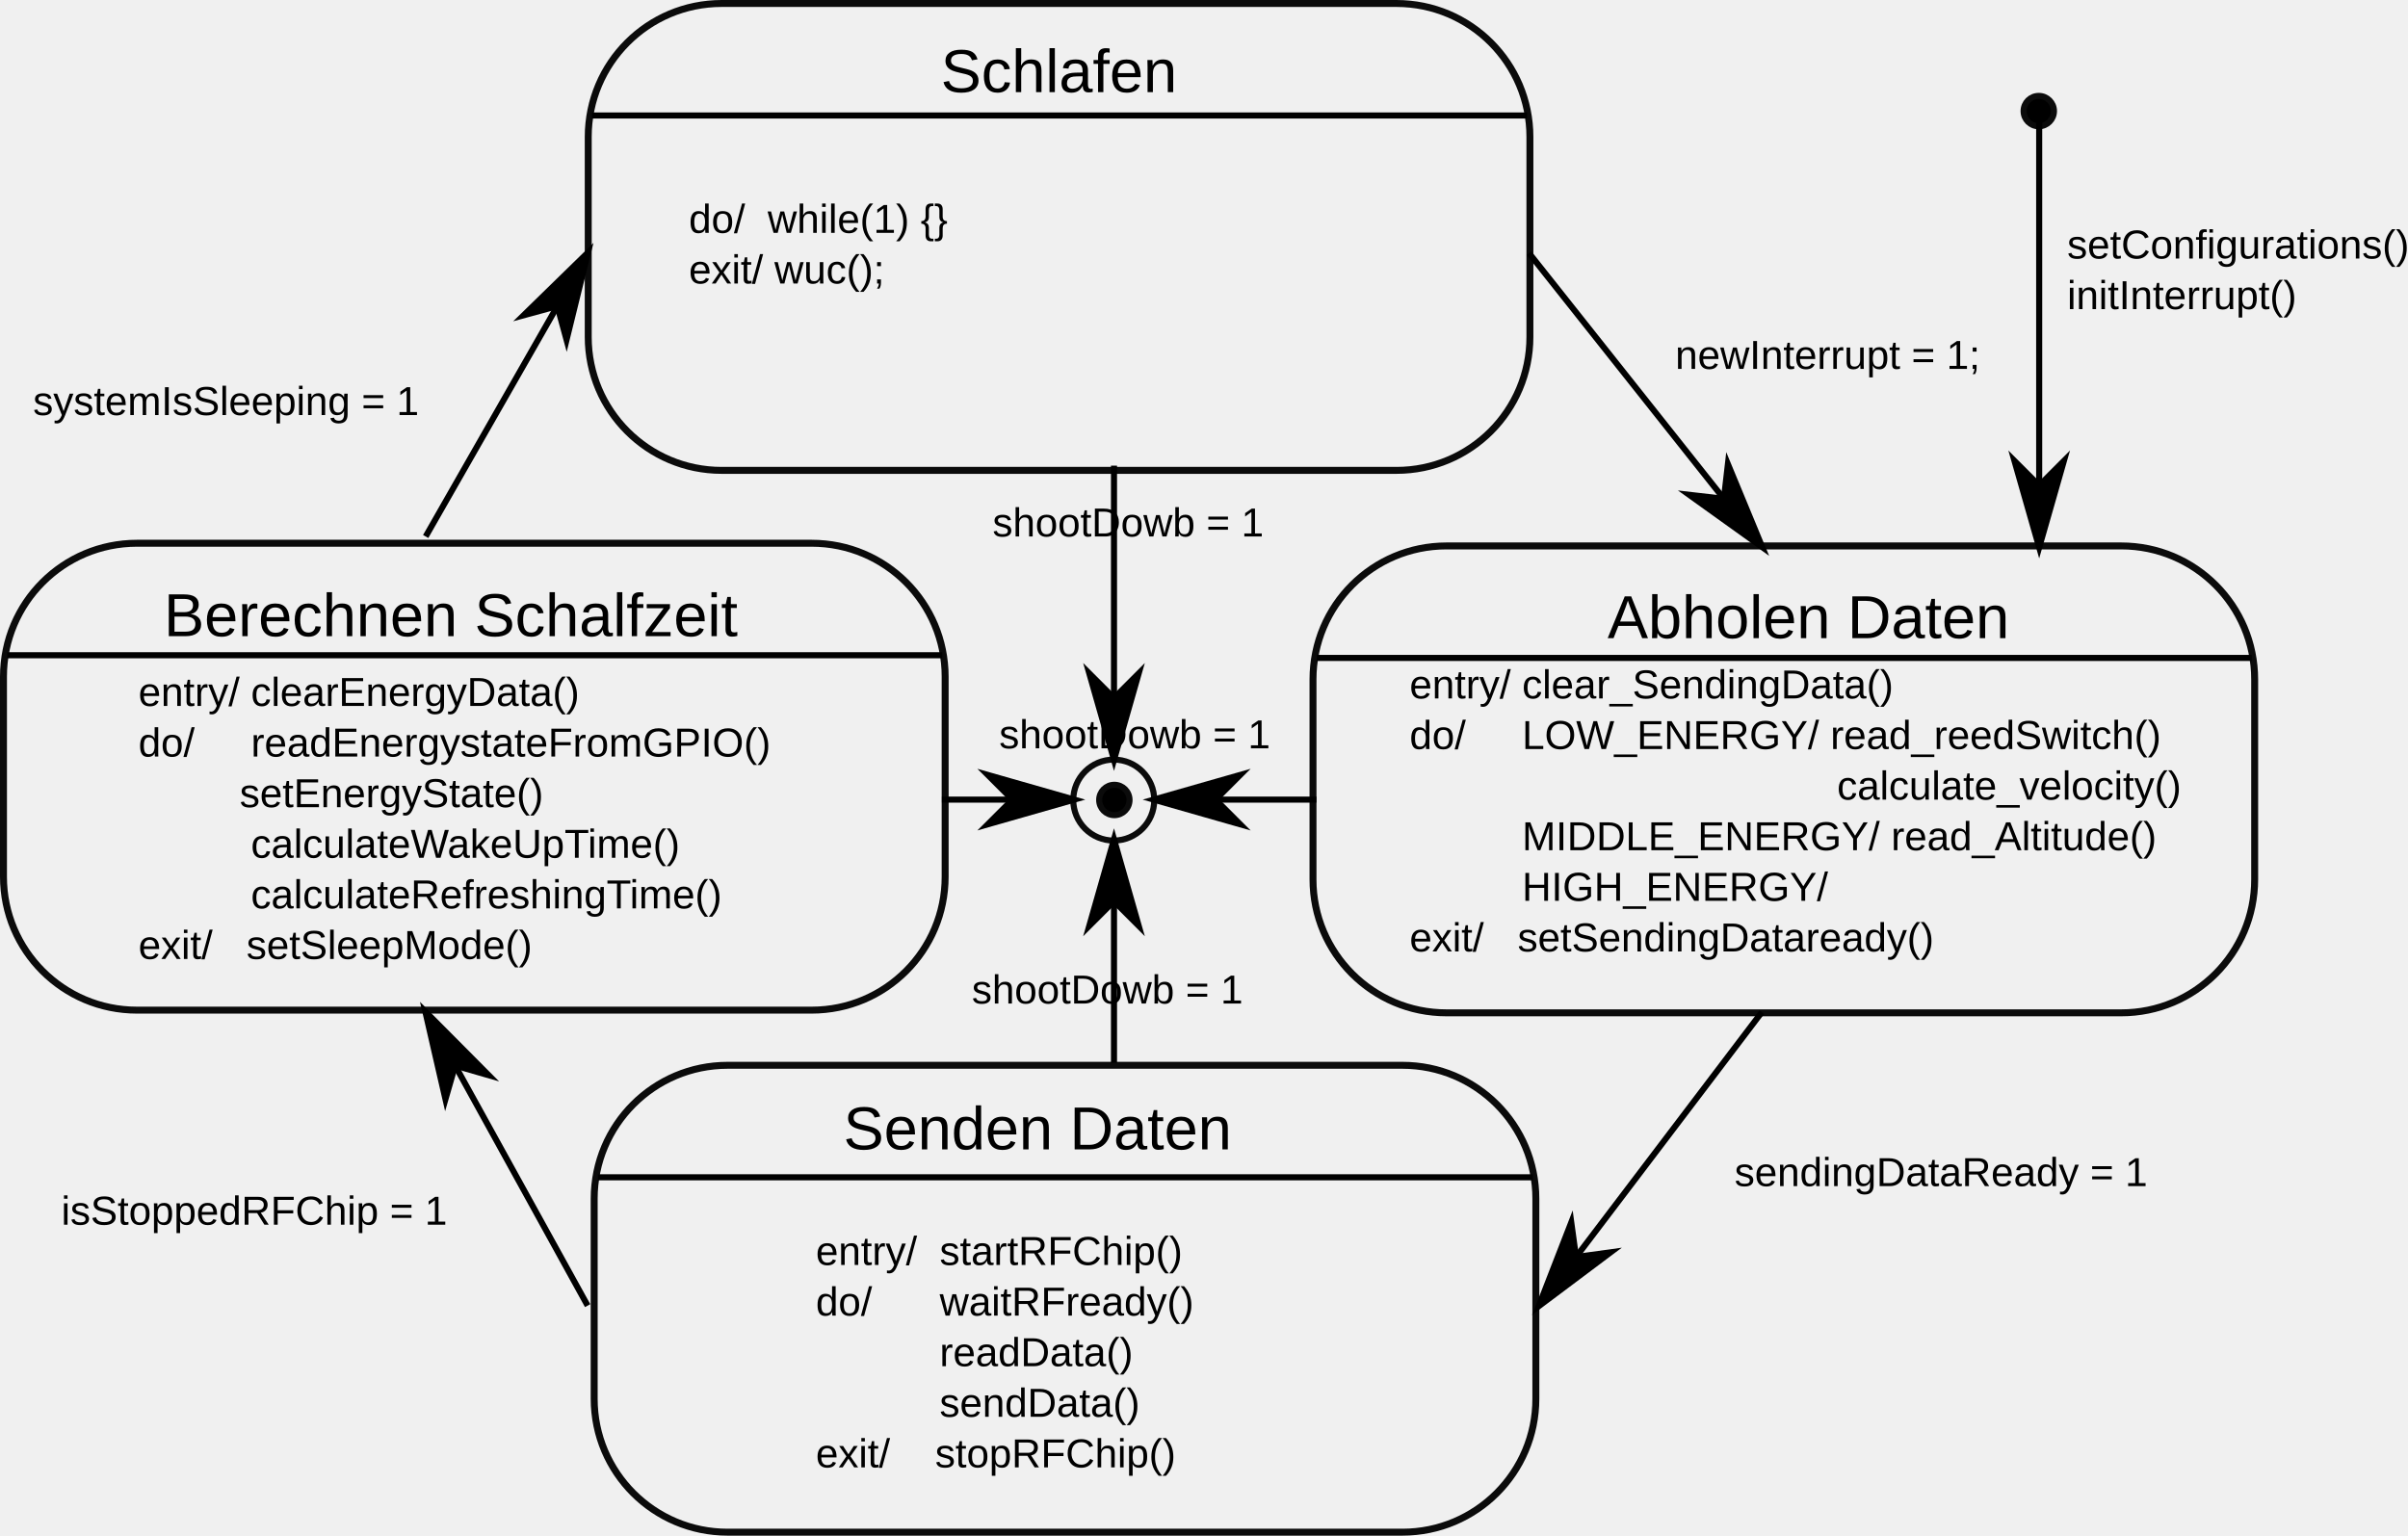
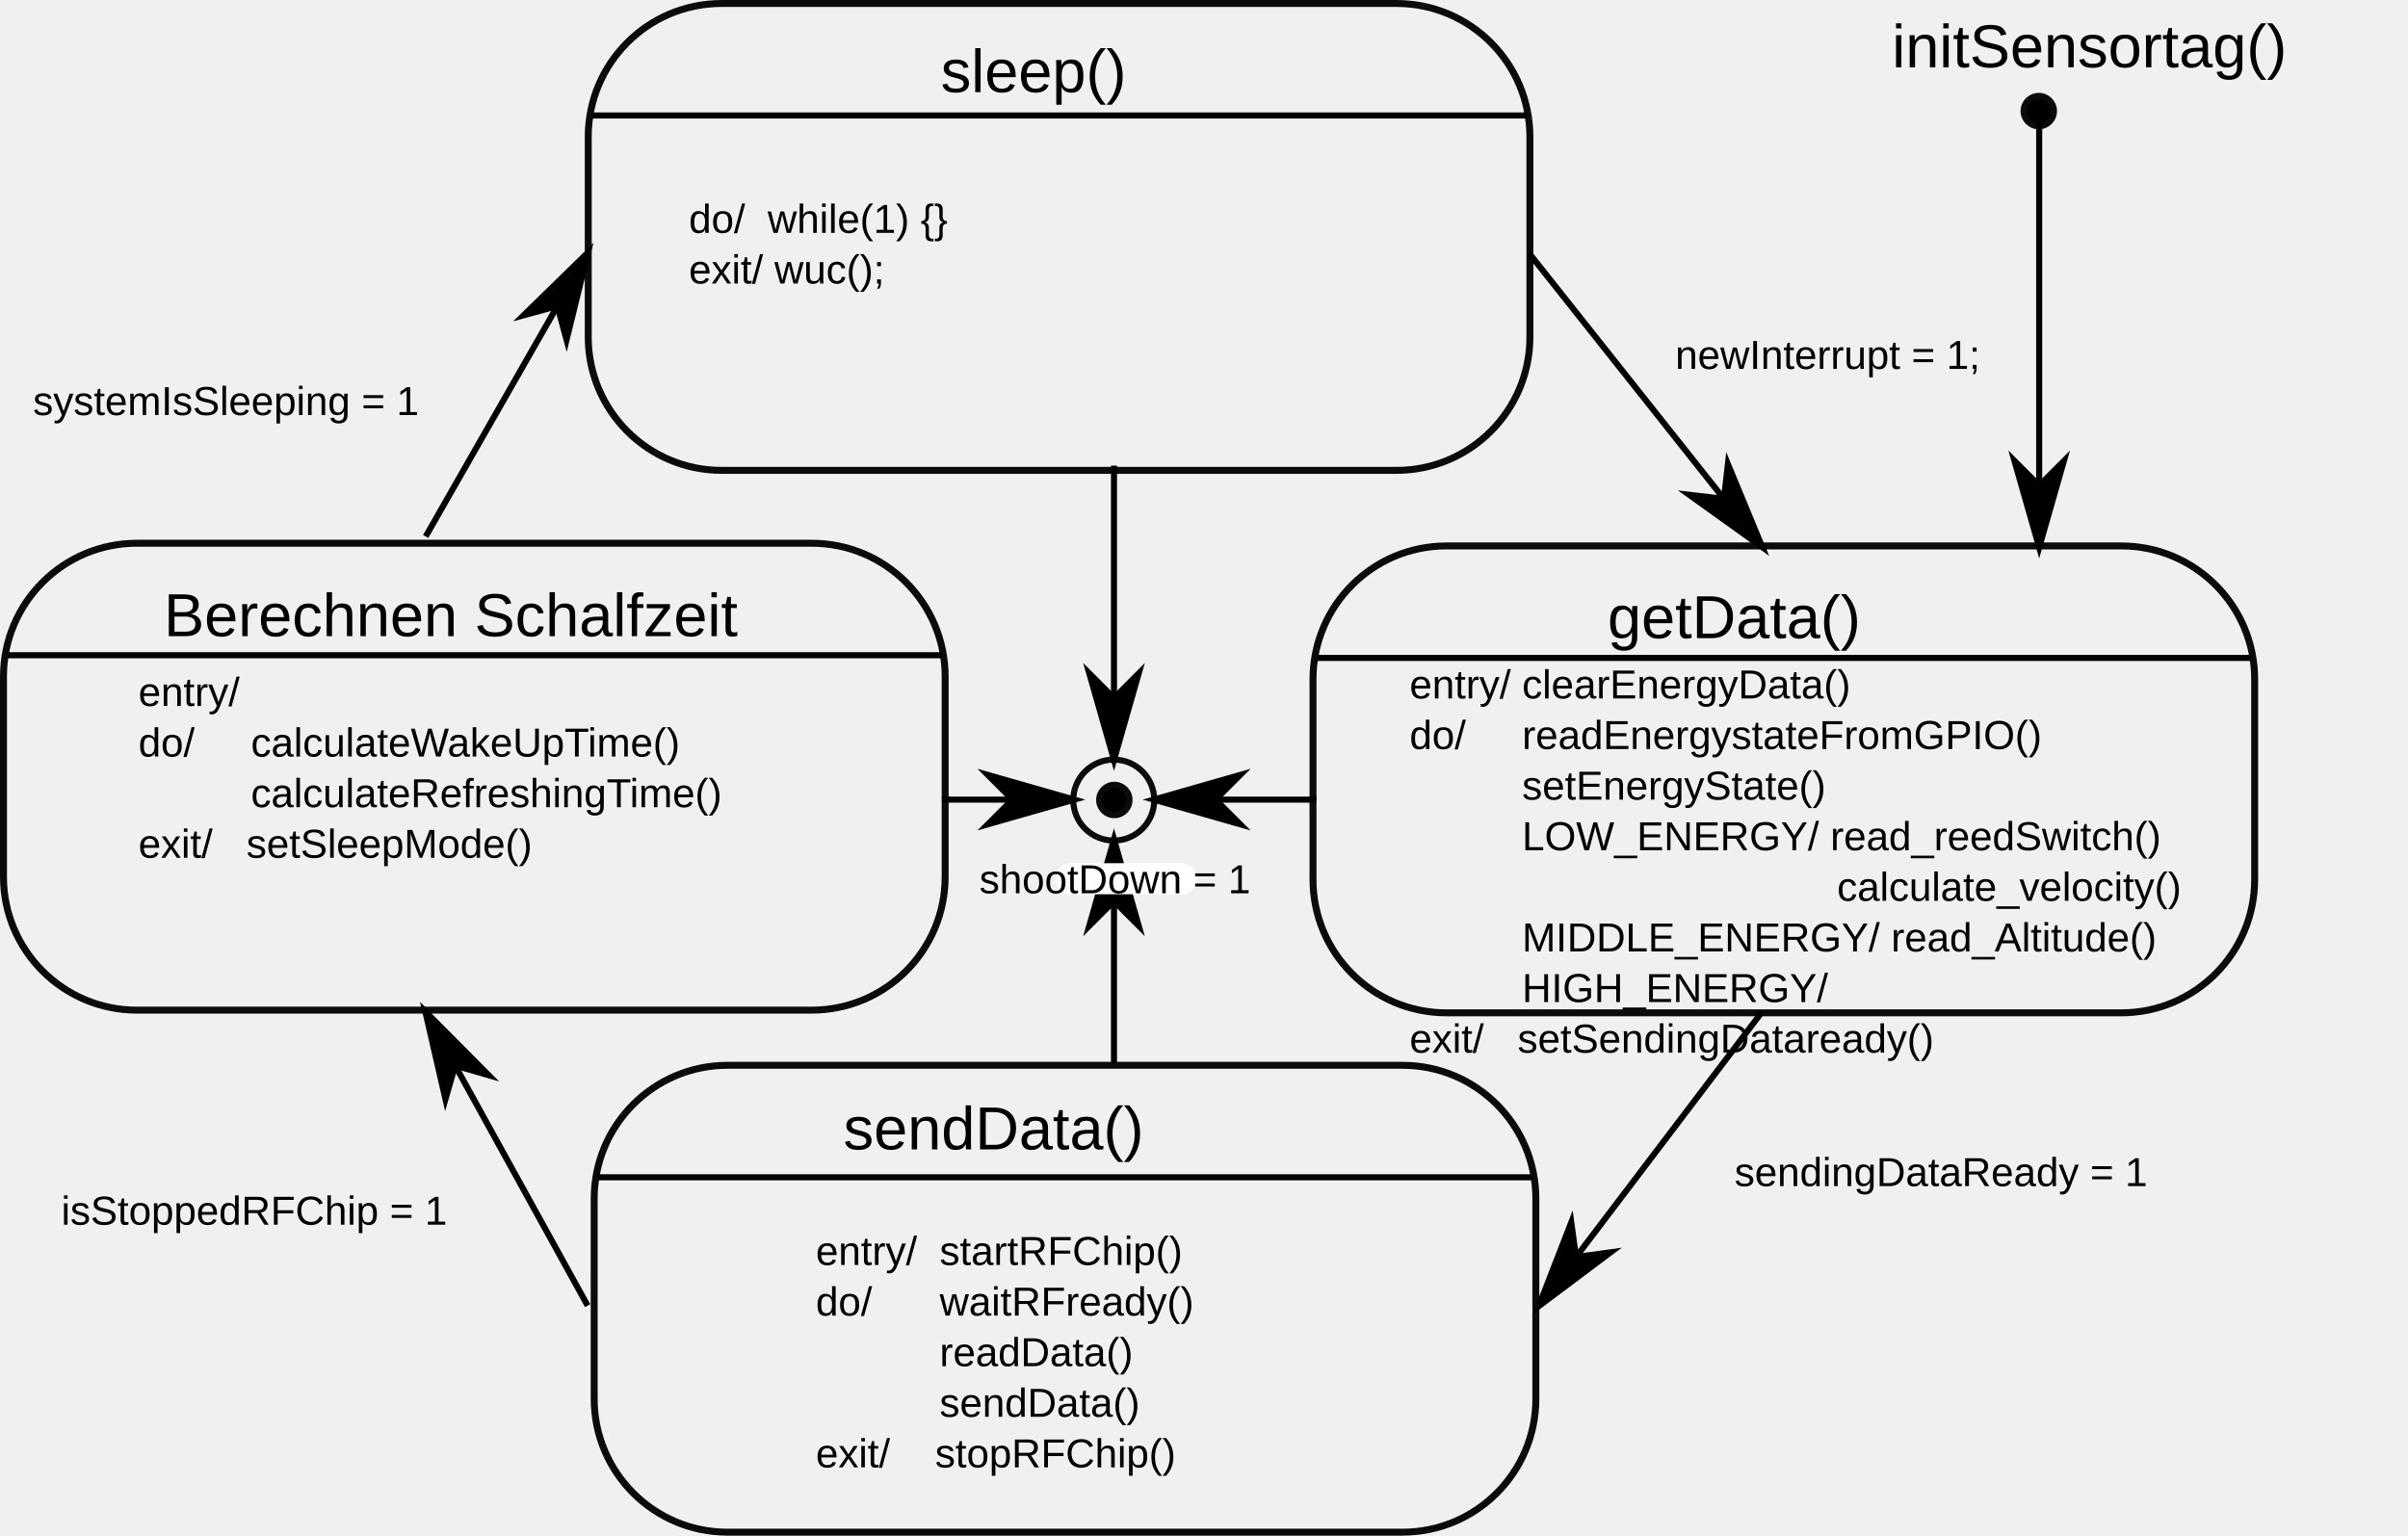
<svg xmlns="http://www.w3.org/2000/svg" width="335.687mm" height="214.121mm" viewBox="0 0 1189.443 758.695" id="svg2" version="1.1">
  <defs id="defs4">
    <marker style="overflow:visible" id="marker5100" refX="0" refY="0" orient="auto">
      <path transform="matrix(-0.8,0,0,-0.8,-10,0)" style="fill:#000000;fill-opacity:1;fill-rule:evenodd;stroke:#000000;stroke-width:1pt;stroke-opacity:1" d="M 0,0 5,-5 -12.5,0 5,5 0,0 Z" id="path5102" />
    </marker>
    <marker style="overflow:visible" id="marker5030" refX="0" refY="0" orient="auto">
      <path transform="matrix(-0.8,0,0,-0.8,-10,0)" style="fill:#000000;fill-opacity:1;fill-rule:evenodd;stroke:#000000;stroke-width:1pt;stroke-opacity:1" d="M 0,0 5,-5 -12.5,0 5,5 0,0 Z" id="path5032" />
    </marker>
    <marker orient="auto" refY="0" refX="0" id="marker4966" style="overflow:visible">
      <path id="path4968" d="M 0,0 5,-5 -12.5,0 5,5 0,0 Z" style="fill:#000000;fill-opacity:1;fill-rule:evenodd;stroke:#000000;stroke-width:1pt;stroke-opacity:1" transform="matrix(-0.8,0,0,-0.8,-10,0)" />
    </marker>
    <marker style="overflow:visible" id="marker4908" refX="0" refY="0" orient="auto">
      <path transform="matrix(-0.8,0,0,-0.8,-10,0)" style="fill:#000000;fill-opacity:1;fill-rule:evenodd;stroke:#000000;stroke-width:1pt;stroke-opacity:1" d="M 0,0 5,-5 -12.5,0 5,5 0,0 Z" id="path4910" />
    </marker>
    <marker style="overflow:visible" id="marker4844" refX="0" refY="0" orient="auto">
      <path transform="matrix(0.8,0,0,0.8,10,0)" style="fill:#000000;fill-opacity:1;fill-rule:evenodd;stroke:#000000;stroke-width:1pt;stroke-opacity:1" d="M 0,0 5,-5 -12.5,0 5,5 0,0 Z" id="path4846" />
    </marker>
    <marker orient="auto" refY="0" refX="0" id="Arrow1Lstart" style="overflow:visible">
      <path id="path4420" d="M 0,0 5,-5 -12.5,0 5,5 0,0 Z" style="fill:#000000;fill-opacity:1;fill-rule:evenodd;stroke:#000000;stroke-width:1pt;stroke-opacity:1" transform="matrix(0.8,0,0,0.8,10,0)" />
    </marker>
    <marker orient="auto" refY="0" refX="0" id="marker4736" style="overflow:visible">
      <path id="path4738" d="M 0,0 5,-5 -12.5,0 5,5 0,0 Z" style="fill:#000000;fill-opacity:1;fill-rule:evenodd;stroke:#000000;stroke-width:1pt;stroke-opacity:1" transform="matrix(-0.8,0,0,-0.8,-10,0)" />
    </marker>
    <marker style="overflow:visible" id="marker4702" refX="0" refY="0" orient="auto">
      <path transform="matrix(-0.8,0,0,-0.8,-10,0)" style="fill:#000000;fill-opacity:1;fill-rule:evenodd;stroke:#000000;stroke-width:1pt;stroke-opacity:1" d="M 0,0 5,-5 -12.5,0 5,5 0,0 Z" id="path4704" />
    </marker>
    <marker orient="auto" refY="0" refX="0" id="Arrow1Lend" style="overflow:visible">
      <path id="path4423" d="M 0,0 5,-5 -12.5,0 5,5 0,0 Z" style="fill:#000000;fill-opacity:1;fill-rule:evenodd;stroke:#000000;stroke-width:1pt;stroke-opacity:1" transform="matrix(-0.8,0,0,-0.8,-10,0)" />
    </marker>
  </defs>
  <g id="layer1" transform="translate(30.26362,-307.3096)">
    <text xml:space="preserve" style="font-style:normal;font-variant:normal;font-weight:normal;font-stretch:normal;font-size:20px;line-height:125%;font-family:Arial;-inkscape-font-specification:Arial;letter-spacing:0px;word-spacing:0px;fill:#000000;fill-opacity:1;stroke:none;stroke-width:1px;stroke-linecap:butt;stroke-linejoin:miter;stroke-opacity:1" x="386.337" y="875.149" id="text3344">
-       <tspan id="tspan3346" x="386.337" y="875.149" style="font-size:30px">Senden Daten</tspan>
+       <tspan id="tspan3346" x="386.337" y="875.149" style="font-size:30px">sendData()</tspan>
    </text>
    <text xml:space="preserve" style="font-style:normal;font-variant:normal;font-weight:normal;font-stretch:normal;font-size:20px;line-height:125%;font-family:Arial;-inkscape-font-specification:Arial;letter-spacing:0px;word-spacing:0px;fill:#000000;fill-opacity:1;stroke:none;stroke-width:1px;stroke-linecap:butt;stroke-linejoin:miter;stroke-opacity:1" x="50.657" y="621.609" id="text3352">
      <tspan id="tspan3354" x="50.657" y="621.609" style="font-size:30px">Berechnen Schalfzeit</tspan>
    </text>
    <text xml:space="preserve" style="font-style:normal;font-variant:normal;font-weight:normal;font-stretch:normal;font-size:20px;line-height:125%;font-family:Arial;-inkscape-font-specification:Arial;letter-spacing:0px;word-spacing:0px;fill:#000000;fill-opacity:1;stroke:none;stroke-width:1px;stroke-linecap:butt;stroke-linejoin:miter;stroke-opacity:1" x="434.432" y="352.82" id="text3391">
-       <tspan id="tspan3393" x="434.432" y="352.82" style="font-size:30px">Schlafen</tspan>
+       <tspan id="tspan3393" x="434.432" y="352.82" style="font-size:30px">sleep()</tspan>
    </text>
    <text xml:space="preserve" style="font-style:normal;font-variant:normal;font-weight:normal;font-stretch:normal;font-size:20px;line-height:125%;font-family:Arial;-inkscape-font-specification:Arial;letter-spacing:0px;word-spacing:0px;fill:#000000;fill-opacity:1;stroke:none;stroke-width:1px;stroke-linecap:butt;stroke-linejoin:miter;stroke-opacity:1" x="763.807" y="622.578" id="text3395">
-       <tspan id="tspan3397" x="763.807" y="622.578" style="font-size:30px">Abholen Daten</tspan>
+       <tspan id="tspan3397" x="763.807" y="622.578" style="font-size:30px">getData()</tspan>
    </text>
    <text xml:space="preserve" style="font-style:normal;font-variant:normal;font-weight:normal;font-stretch:normal;font-size:20px;line-height:125%;font-family:Arial;-inkscape-font-specification:Arial;letter-spacing:0px;word-spacing:0px;fill:#000000;fill-opacity:1;stroke:none;stroke-width:1px;stroke-linecap:butt;stroke-linejoin:miter;stroke-opacity:1" x="666" y="652.362" id="text3399">
-       <tspan id="tspan3401" x="666" y="652.362">entry/ clear_SendingData()</tspan>
-       <tspan x="666" y="677.362" id="tspan3409">do/     LOW_ENERGY/ read_reedSwitch()</tspan>
-       <tspan x="666" y="702.362" id="tspan3403">                                      calculate_velocity()</tspan>
-       <tspan x="666" y="727.362" id="tspan3405">          MIDDLE_ENERGY/ read_Altitude()</tspan>
-       <tspan x="666" y="752.362" id="tspan3407">          HIGH_ENERGY/</tspan>
-       <tspan x="666" y="777.362" id="tspan3411">exit/   setSendingDataready()</tspan>
+       <tspan id="tspan3401" x="666" y="652.362">entry/ clearEnergyData()</tspan>
+       <tspan x="666" y="677.362" id="tspan3409">do/     readEnergystateFromGPIO()</tspan>
+       <tspan x="666" y="702.362" id="tspan4316">          setEnergyState()   </tspan>
+       <tspan x="666" y="727.362" id="tspan4314">          LOW_ENERGY/ read_reedSwitch()</tspan>
+       <tspan x="666" y="752.362" id="tspan3403">                                      calculate_velocity()</tspan>
+       <tspan x="666" y="777.362" id="tspan3405">          MIDDLE_ENERGY/ read_Altitude()</tspan>
+       <tspan x="666" y="802.362" id="tspan3407">          HIGH_ENERGY/</tspan>
+       <tspan x="666" y="827.362" id="tspan3411">exit/   setSendingDataready()</tspan>
    </text>
    <text xml:space="preserve" style="font-style:normal;font-variant:normal;font-weight:normal;font-stretch:normal;font-size:20px;line-height:125%;font-family:Arial;-inkscape-font-specification:Arial;letter-spacing:0px;word-spacing:0px;fill:#000000;fill-opacity:1;stroke:none;stroke-width:1px;stroke-linecap:butt;stroke-linejoin:miter;stroke-opacity:1" x="372.722" y="932.271" id="text3413">
      <tspan id="tspan3415" x="372.722" y="932.271">entry/  startRFChip()</tspan>
      <tspan x="372.722" y="957.271" id="tspan3417">do/      waitRFready()</tspan>
      <tspan x="372.722" y="982.271" id="tspan3419">           readData()</tspan>
      <tspan x="372.722" y="1007.271" id="tspan3421">           sendData()</tspan>
      <tspan x="372.722" y="1032.271" id="tspan3425">exit/    stopRFChip()</tspan>
      <tspan x="372.722" y="1057.271" id="tspan3427" />
      <tspan x="372.722" y="1082.271" id="tspan3423" />
    </text>
    <text xml:space="preserve" style="font-style:normal;font-variant:normal;font-weight:normal;font-stretch:normal;font-size:20px;line-height:125%;font-family:Arial;-inkscape-font-specification:Arial;letter-spacing:0px;word-spacing:0px;fill:#000000;fill-opacity:1;stroke:none;stroke-width:1px;stroke-linecap:butt;stroke-linejoin:miter;stroke-opacity:1" x="38.106" y="656.091" id="text3429">
-       <tspan id="tspan3431" x="38.106" y="656.091">entry/ clearEnergyData()</tspan>
-       <tspan x="38.106" y="681.091" id="tspan3441">do/     readEnergystateFromGPIO()</tspan>
-       <tspan x="38.106" y="706.091" id="tspan3433">         setEnergyState()</tspan>
-       <tspan x="38.106" y="731.091" id="tspan3435">          calculateWakeUpTime()</tspan>
-       <tspan x="38.106" y="756.091" id="tspan3437">          calculateRefreshingTime()</tspan>
-       <tspan x="38.106" y="781.091" id="tspan3439">exit/   setSleepMode() </tspan>
+       <tspan id="tspan3431" x="38.106" y="656.091">entry/ </tspan>
+       <tspan x="38.106" y="681.091" id="tspan3435">do/     calculateWakeUpTime()</tspan>
+       <tspan x="38.106" y="706.091" id="tspan3437">          calculateRefreshingTime()</tspan>
+       <tspan x="38.106" y="731.091" id="tspan3439">exit/   setSleepMode() </tspan>
    </text>
    <g id="g4282" transform="translate(-94,0)">
      <rect ry="65.906" y="577.026" x="712.296" height="230.672" width="465.145" id="rect3338" style="fill:none;fill-opacity:1;stroke:#0b0b0b;stroke-width:3.434;stroke-linecap:butt;stroke-miterlimit:4;stroke-dasharray:none;stroke-dashoffset:0;stroke-opacity:1" />
      <path id="path4276" d="m 714.139,632.362 461.861,0" style="fill:none;fill-rule:evenodd;stroke:#000000;stroke-width:3.006;stroke-linecap:butt;stroke-linejoin:miter;stroke-miterlimit:4;stroke-dasharray:none;stroke-opacity:1" />
    </g>
    <g transform="translate(-452,-268)" id="g4282-0">
      <rect ry="65.906" y="577.026" x="712.296" height="230.672" width="465.145" id="rect3338-1" style="fill:none;fill-opacity:1;stroke:#0b0b0b;stroke-width:3.434;stroke-linecap:butt;stroke-miterlimit:4;stroke-dasharray:none;stroke-dashoffset:0;stroke-opacity:1" />
      <path id="path4276-0" d="m 714.139,632.362 461.861,0" style="fill:none;fill-rule:evenodd;stroke:#000000;stroke-width:3.006;stroke-linecap:butt;stroke-linejoin:miter;stroke-miterlimit:4;stroke-dasharray:none;stroke-opacity:1" />
    </g>
    <g transform="translate(-740.8425,-1.329588)" id="g4282-0-8">
      <rect ry="65.906" y="577.026" x="712.296" height="230.672" width="465.145" id="rect3338-1-7" style="fill:none;fill-opacity:1;stroke:#0b0b0b;stroke-width:3.434;stroke-linecap:butt;stroke-miterlimit:4;stroke-dasharray:none;stroke-dashoffset:0;stroke-opacity:1" />
      <path id="path4276-0-0" d="m 714.139,632.362 461.861,0" style="fill:none;fill-rule:evenodd;stroke:#000000;stroke-width:3.006;stroke-linecap:butt;stroke-linejoin:miter;stroke-miterlimit:4;stroke-dasharray:none;stroke-opacity:1" />
    </g>
    <g transform="translate(-449.0621,256.5899)" id="g4282-0-8-8">
      <rect ry="65.906" y="577.026" x="712.296" height="230.672" width="465.145" id="rect3338-1-7-1" style="fill:none;fill-opacity:1;stroke:#0b0b0b;stroke-width:3.434;stroke-linecap:butt;stroke-miterlimit:4;stroke-dasharray:none;stroke-dashoffset:0;stroke-opacity:1" />
      <path id="path4276-0-0-8" d="m 714.139,632.362 461.861,0" style="fill:none;fill-rule:evenodd;stroke:#000000;stroke-width:3.006;stroke-linecap:butt;stroke-linejoin:miter;stroke-miterlimit:4;stroke-dasharray:none;stroke-opacity:1" />
    </g>
    <path style="fill:none;fill-rule:evenodd;stroke:#000000;stroke-width:3;stroke-linecap:butt;stroke-linejoin:miter;stroke-miterlimit:4;stroke-dasharray:none;stroke-opacity:1;marker-start:url(#marker4844)" d="m 260,432.362 -80,140" id="path4369" />
    <path style="fill:none;fill-rule:evenodd;stroke:#000000;stroke-width:3;stroke-linecap:butt;stroke-linejoin:miter;stroke-miterlimit:4;stroke-dasharray:none;stroke-opacity:1;marker-end:url(#marker4702)" d="m 840,807.362 -110,145" id="path4371" />
    <path style="fill:none;fill-rule:evenodd;stroke:#000000;stroke-width:3;stroke-linecap:butt;stroke-linejoin:miter;stroke-miterlimit:4;stroke-dasharray:none;stroke-opacity:1;marker-start:url(#Arrow1Lstart)" d="m 180,807.362 80,145" id="path4375" />
    <path style="fill:none;fill-rule:evenodd;stroke:#000000;stroke-width:3;stroke-linecap:butt;stroke-linejoin:miter;stroke-miterlimit:4;stroke-dasharray:none;stroke-opacity:1;marker-end:url(#marker4736)" d="m 725,432.362 115,145" id="path4377" />
    <circle style="fill:none;fill-opacity:1;stroke:#0b0b0b;stroke-width:3;stroke-linecap:butt;stroke-miterlimit:4;stroke-dasharray:none;stroke-dashoffset:0;stroke-opacity:1" id="path4385" cx="519.883" cy="702.593" r="20" />
    <circle style="fill:#000000;fill-opacity:1;stroke:#0b0b0b;stroke-width:3;stroke-linecap:butt;stroke-miterlimit:4;stroke-dasharray:none;stroke-dashoffset:0;stroke-opacity:1" id="path4387" cx="520.174" cy="702.536" r="7.5" />
    <path style="fill:none;fill-rule:evenodd;stroke:#000000;stroke-width:3;stroke-linecap:butt;stroke-linejoin:miter;stroke-miterlimit:4;stroke-dasharray:none;stroke-opacity:1;marker-end:url(#marker4908)" d="m 520,537.362 -10e-6,145" id="path4389" />
    <path style="fill:none;fill-rule:evenodd;stroke:#000000;stroke-width:3;stroke-linecap:butt;stroke-linejoin:miter;stroke-miterlimit:4;stroke-dasharray:none;stroke-opacity:1;marker-end:url(#marker4966)" d="m 620,702.362 -80,0" id="path4391" />
    <path style="fill:none;fill-rule:evenodd;stroke:#000000;stroke-width:3;stroke-linecap:butt;stroke-linejoin:miter;stroke-miterlimit:4;stroke-dasharray:none;stroke-opacity:1;marker-end:url(#marker5100)" d="m 520,832.362 10e-6,-110" id="path4393" />
    <path style="fill:none;fill-rule:evenodd;stroke:#000000;stroke-width:3;stroke-linecap:butt;stroke-linejoin:miter;stroke-miterlimit:4;stroke-dasharray:none;stroke-opacity:1;marker-end:url(#marker5030)" d="m 435,702.362 65,0" id="path4395" />
    <circle style="fill:#000000;fill-opacity:1;stroke:#0b0b0b;stroke-width:3;stroke-linecap:butt;stroke-miterlimit:4;stroke-dasharray:none;stroke-dashoffset:0;stroke-opacity:1" id="path4387-9" cx="976.804" cy="362.188" r="7.5" />
    <path style="fill:none;fill-rule:evenodd;stroke:#000000;stroke-width:3;stroke-linecap:butt;stroke-linejoin:miter;stroke-miterlimit:4;stroke-dasharray:none;stroke-opacity:1;marker-end:url(#Arrow1Lend)" d="m 977,362.362 0,215" id="path4414" />
-     <text xml:space="preserve" style="font-style:normal;font-variant:normal;font-weight:normal;font-stretch:normal;font-size:20px;line-height:125%;font-family:Arial;-inkscape-font-specification:Arial;letter-spacing:0px;word-spacing:0px;fill:#000000;fill-opacity:1;stroke:none;stroke-width:1px;stroke-linecap:butt;stroke-linejoin:miter;stroke-opacity:1" x="990.82" y="410.033" id="text5182">
-       <tspan id="tspan5184" x="990.82" y="410.033" />
-       <tspan x="990.82" y="435.033" id="tspan5186">setConfigurations()</tspan>
-       <tspan x="990.82" y="460.033" id="tspan5188">initInterrupt()</tspan>
-     </text>
    <text xml:space="preserve" style="font-style:normal;font-variant:normal;font-weight:normal;font-stretch:normal;font-size:20px;line-height:125%;font-family:Arial;-inkscape-font-specification:Arial;letter-spacing:0px;word-spacing:0px;fill:#000000;fill-opacity:1;stroke:none;stroke-width:1px;stroke-linecap:butt;stroke-linejoin:miter;stroke-opacity:1" x="826.505" y="893.3" id="text5190">
      <tspan id="tspan5192" x="826.505" y="893.3">sendingDataReady = 1</tspan>
    </text>
    <text xml:space="preserve" style="font-style:normal;font-variant:normal;font-weight:normal;font-stretch:normal;font-size:20px;line-height:125%;font-family:Arial;-inkscape-font-specification:Arial;letter-spacing:0px;word-spacing:0px;fill:#000000;fill-opacity:1;stroke:none;stroke-width:1px;stroke-linecap:butt;stroke-linejoin:miter;stroke-opacity:1" x="5.6188964e-007" y="912.362" id="text5194">
      <tspan id="tspan5196" x="5.6188964e-007" y="912.362">isStoppedRFChip = 1</tspan>
    </text>
    <text xml:space="preserve" style="font-style:normal;font-variant:normal;font-weight:normal;font-stretch:normal;font-size:20px;line-height:125%;font-family:Arial;-inkscape-font-specification:Arial;letter-spacing:0px;word-spacing:0px;fill:#000000;fill-opacity:1;stroke:none;stroke-width:1px;stroke-linecap:butt;stroke-linejoin:miter;stroke-opacity:1" x="-13.963" y="512.362" id="text5198">
      <tspan id="tspan5200" x="-13.963" y="512.362">systemIsSleeping = 1</tspan>
    </text>
    <text xml:space="preserve" style="font-style:normal;font-variant:normal;font-weight:normal;font-stretch:normal;font-size:20px;line-height:125%;font-family:Arial;-inkscape-font-specification:Arial;letter-spacing:0px;word-spacing:0px;fill:#000000;fill-opacity:1;stroke:none;stroke-width:1px;stroke-linecap:butt;stroke-linejoin:miter;stroke-opacity:1" x="797.216" y="489.578" id="text5202">
      <tspan id="tspan5204" x="797.216" y="489.578">newInterrupt = 1;</tspan>
    </text>
-     <text xml:space="preserve" style="font-style:normal;font-variant:normal;font-weight:normal;font-stretch:normal;font-size:20px;line-height:125%;font-family:Arial;-inkscape-font-specification:Arial;letter-spacing:0px;word-spacing:0px;fill:#000000;fill-opacity:1;stroke:none;stroke-width:1px;stroke-linecap:butt;stroke-linejoin:miter;stroke-opacity:1" x="460" y="572.362" id="text5218">
-       <tspan id="tspan5220" x="460" y="572.362">shootDowb = 1</tspan>
-     </text>
-     <text xml:space="preserve" style="font-style:normal;font-variant:normal;font-weight:normal;font-stretch:normal;font-size:20px;line-height:125%;font-family:Arial;-inkscape-font-specification:Arial;letter-spacing:0px;word-spacing:0px;fill:#000000;fill-opacity:1;stroke:none;stroke-width:1px;stroke-linecap:butt;stroke-linejoin:miter;stroke-opacity:1" x="449.758" y="803.102" id="text5218-8">
-       <tspan id="tspan5220-6" x="449.758" y="803.102">shootDowb = 1</tspan>
-     </text>
-     <text xml:space="preserve" style="font-style:normal;font-variant:normal;font-weight:normal;font-stretch:normal;font-size:20px;line-height:125%;font-family:Arial;-inkscape-font-specification:Arial;letter-spacing:0px;word-spacing:0px;fill:#000000;fill-opacity:1;stroke:none;stroke-width:1px;stroke-linecap:butt;stroke-linejoin:miter;stroke-opacity:1" x="463.253" y="677.022" id="text5218-8-2">
-       <tspan id="tspan5220-6-2" x="463.253" y="677.022">shootDowb = 1</tspan>
-     </text>
    <text xml:space="preserve" style="font-style:normal;font-variant:normal;font-weight:normal;font-stretch:normal;font-size:20px;line-height:125%;font-family:Arial;-inkscape-font-specification:Arial;letter-spacing:0px;word-spacing:0px;fill:#000000;fill-opacity:1;stroke:none;stroke-width:1px;stroke-linecap:butt;stroke-linejoin:miter;stroke-opacity:1" x="310" y="422.362" id="text5258">
      <tspan id="tspan5260" x="310" y="422.362">do/  while(1) {}</tspan>
      <tspan x="310" y="447.362" id="tspan5262">exit/ wuc();</tspan>
    </text>
+     <text xml:space="preserve" style="font-style:normal;font-variant:normal;font-weight:normal;font-stretch:normal;font-size:20px;line-height:125%;font-family:Arial;-inkscape-font-specification:Arial;letter-spacing:0px;word-spacing:0px;fill:#000000;fill-opacity:1;stroke:none;stroke-width:1px;stroke-linecap:butt;stroke-linejoin:miter;stroke-opacity:1" x="904.293" y="280.706" id="text5182">
+       <tspan id="tspan5184" x="904.293" y="280.706" />
+       <tspan x="904.293" y="305.706" id="tspan5186" />
+       <tspan x="904.293" y="340.547" id="tspan5188" style="font-size:30px">initSensortag()</tspan>
+     </text>
+     <rect style="fill:#ffffff;fill-opacity:1;stroke:none;stroke-width:3;stroke-linecap:butt;stroke-miterlimit:4;stroke-dasharray:none;stroke-dashoffset:0;stroke-opacity:1" id="rect3444" width="70" height="15.346" x="490.93" y="733.76" ry="7.673" />
+     <text xml:space="preserve" style="font-style:normal;font-variant:normal;font-weight:normal;font-stretch:normal;font-size:20px;line-height:125%;font-family:Arial;-inkscape-font-specification:Arial;letter-spacing:0px;word-spacing:0px;fill:#000000;fill-opacity:1;stroke:none;stroke-width:1px;stroke-linecap:butt;stroke-linejoin:miter;stroke-opacity:1" x="453.487" y="748.626" id="text5218">
+       <tspan id="tspan5220" x="453.487" y="748.626">shootDown = 1</tspan>
+     </text>
  </g>
</svg>
